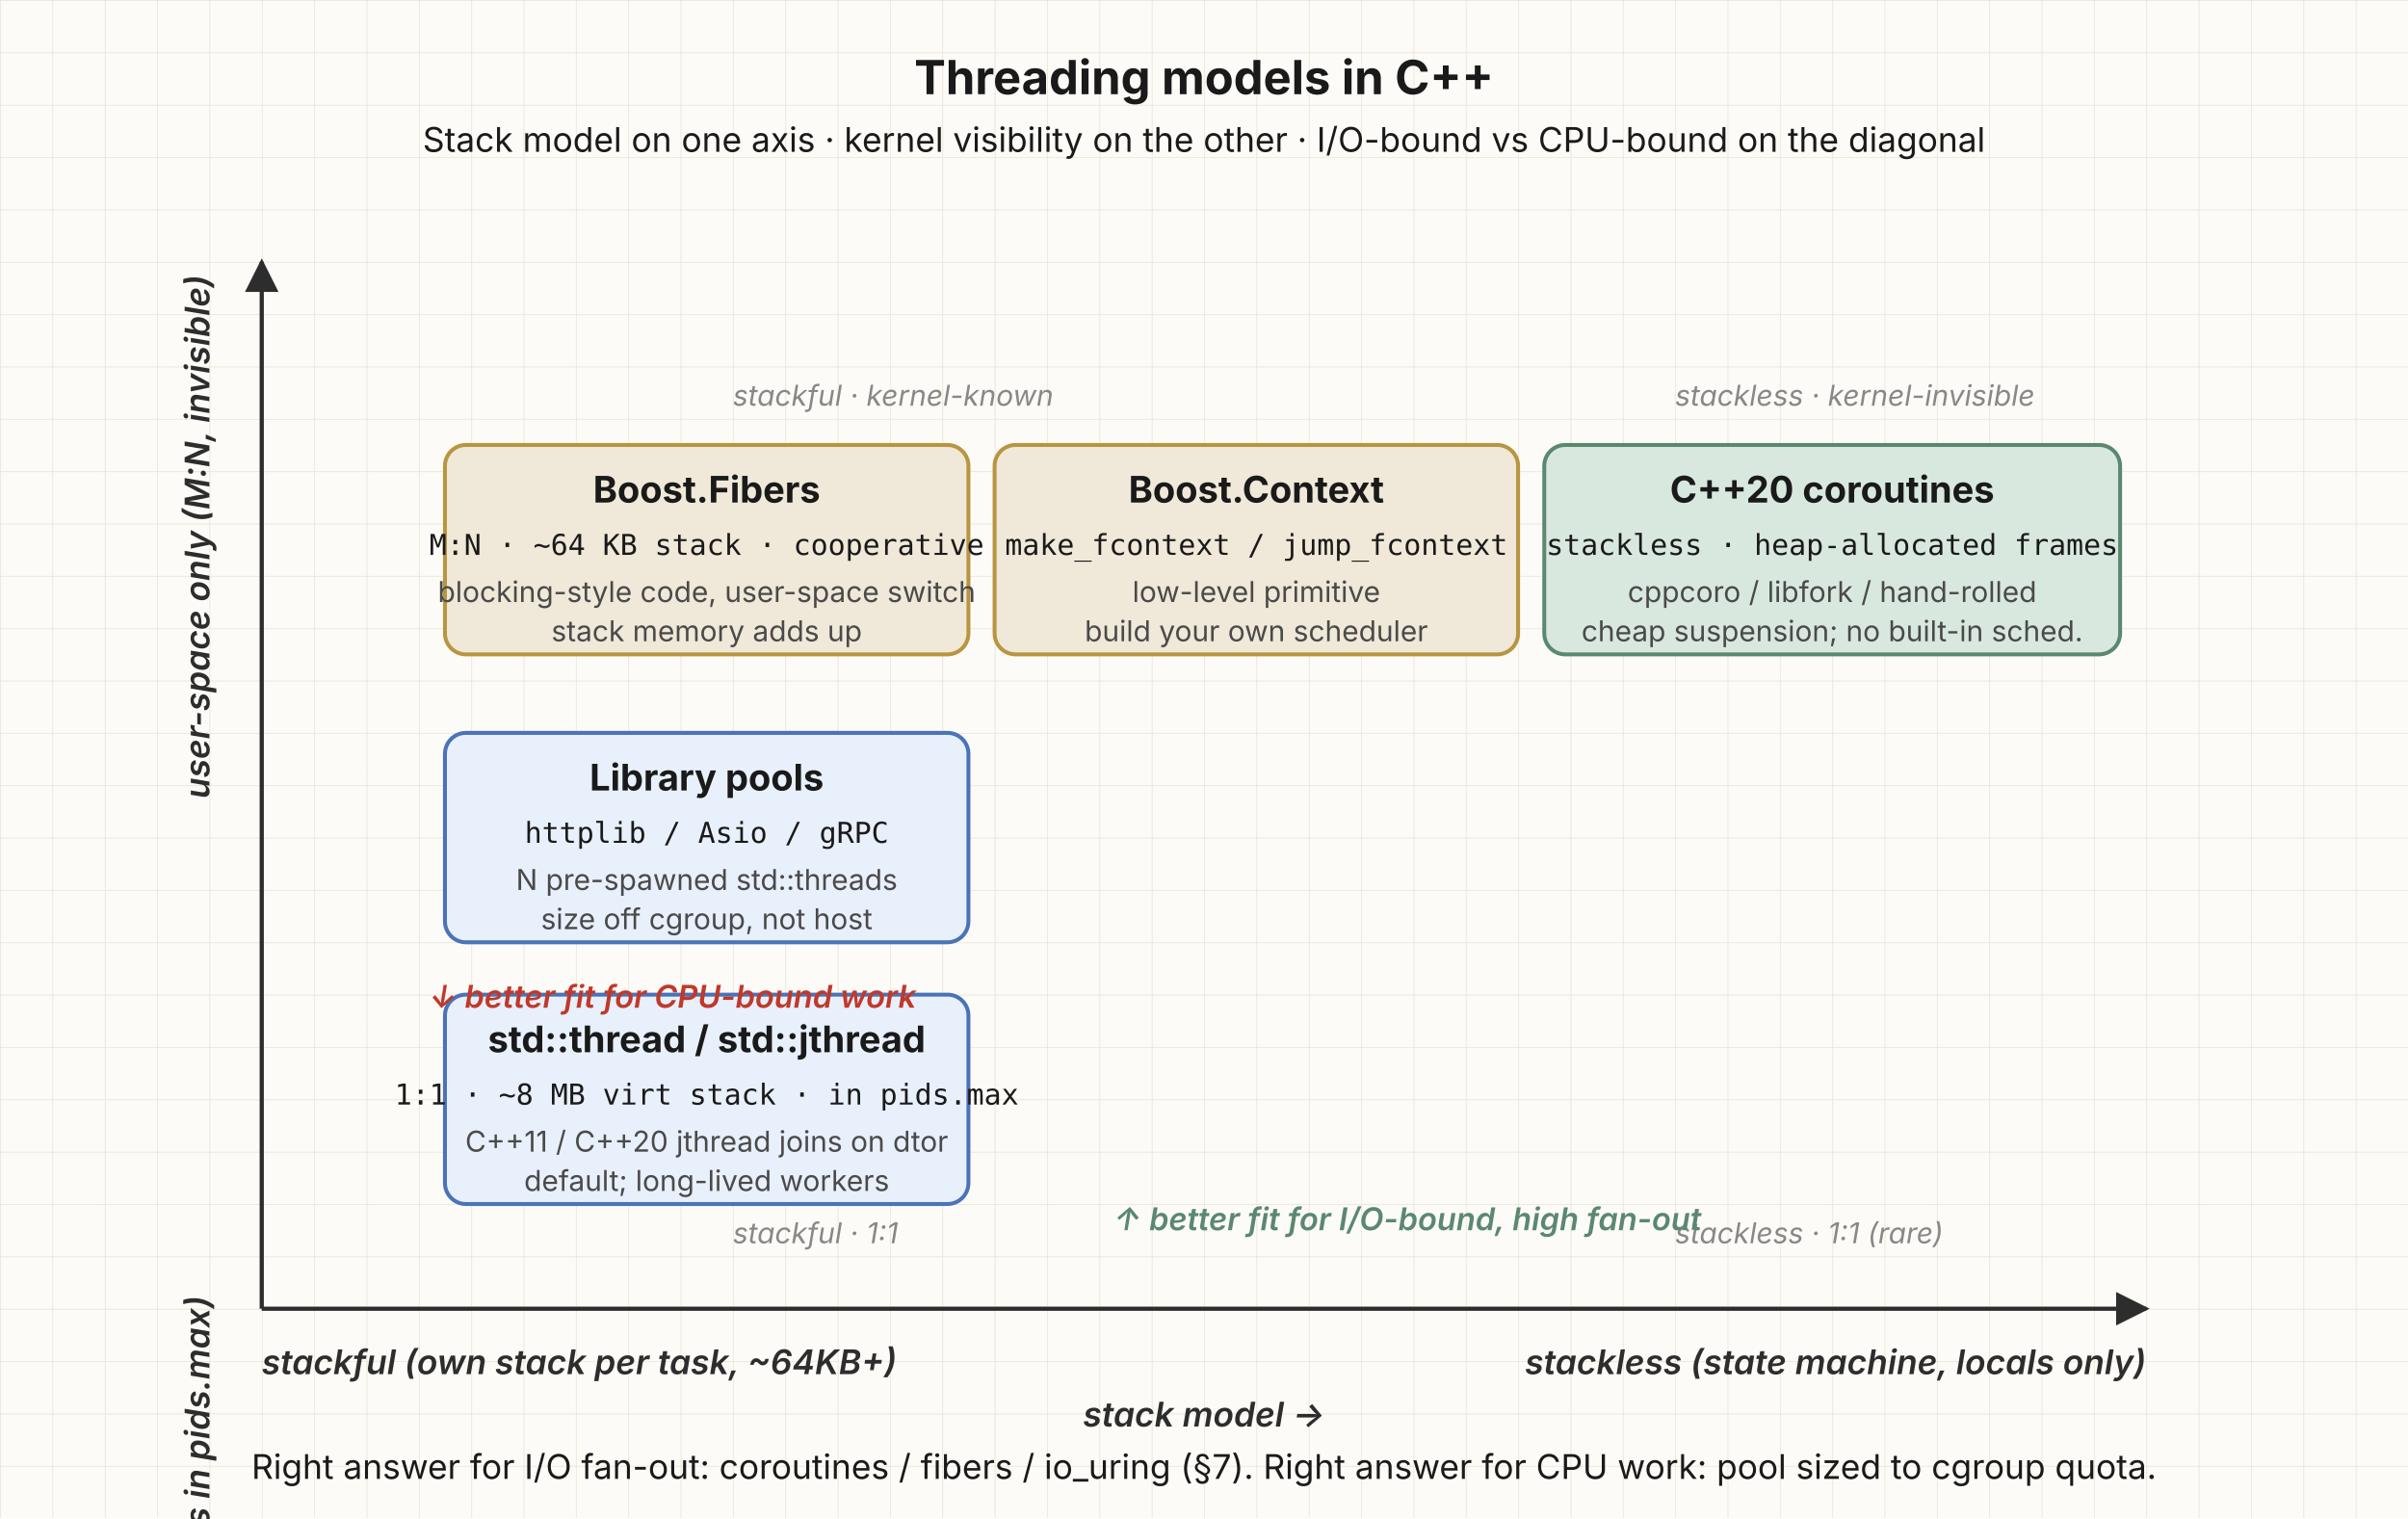
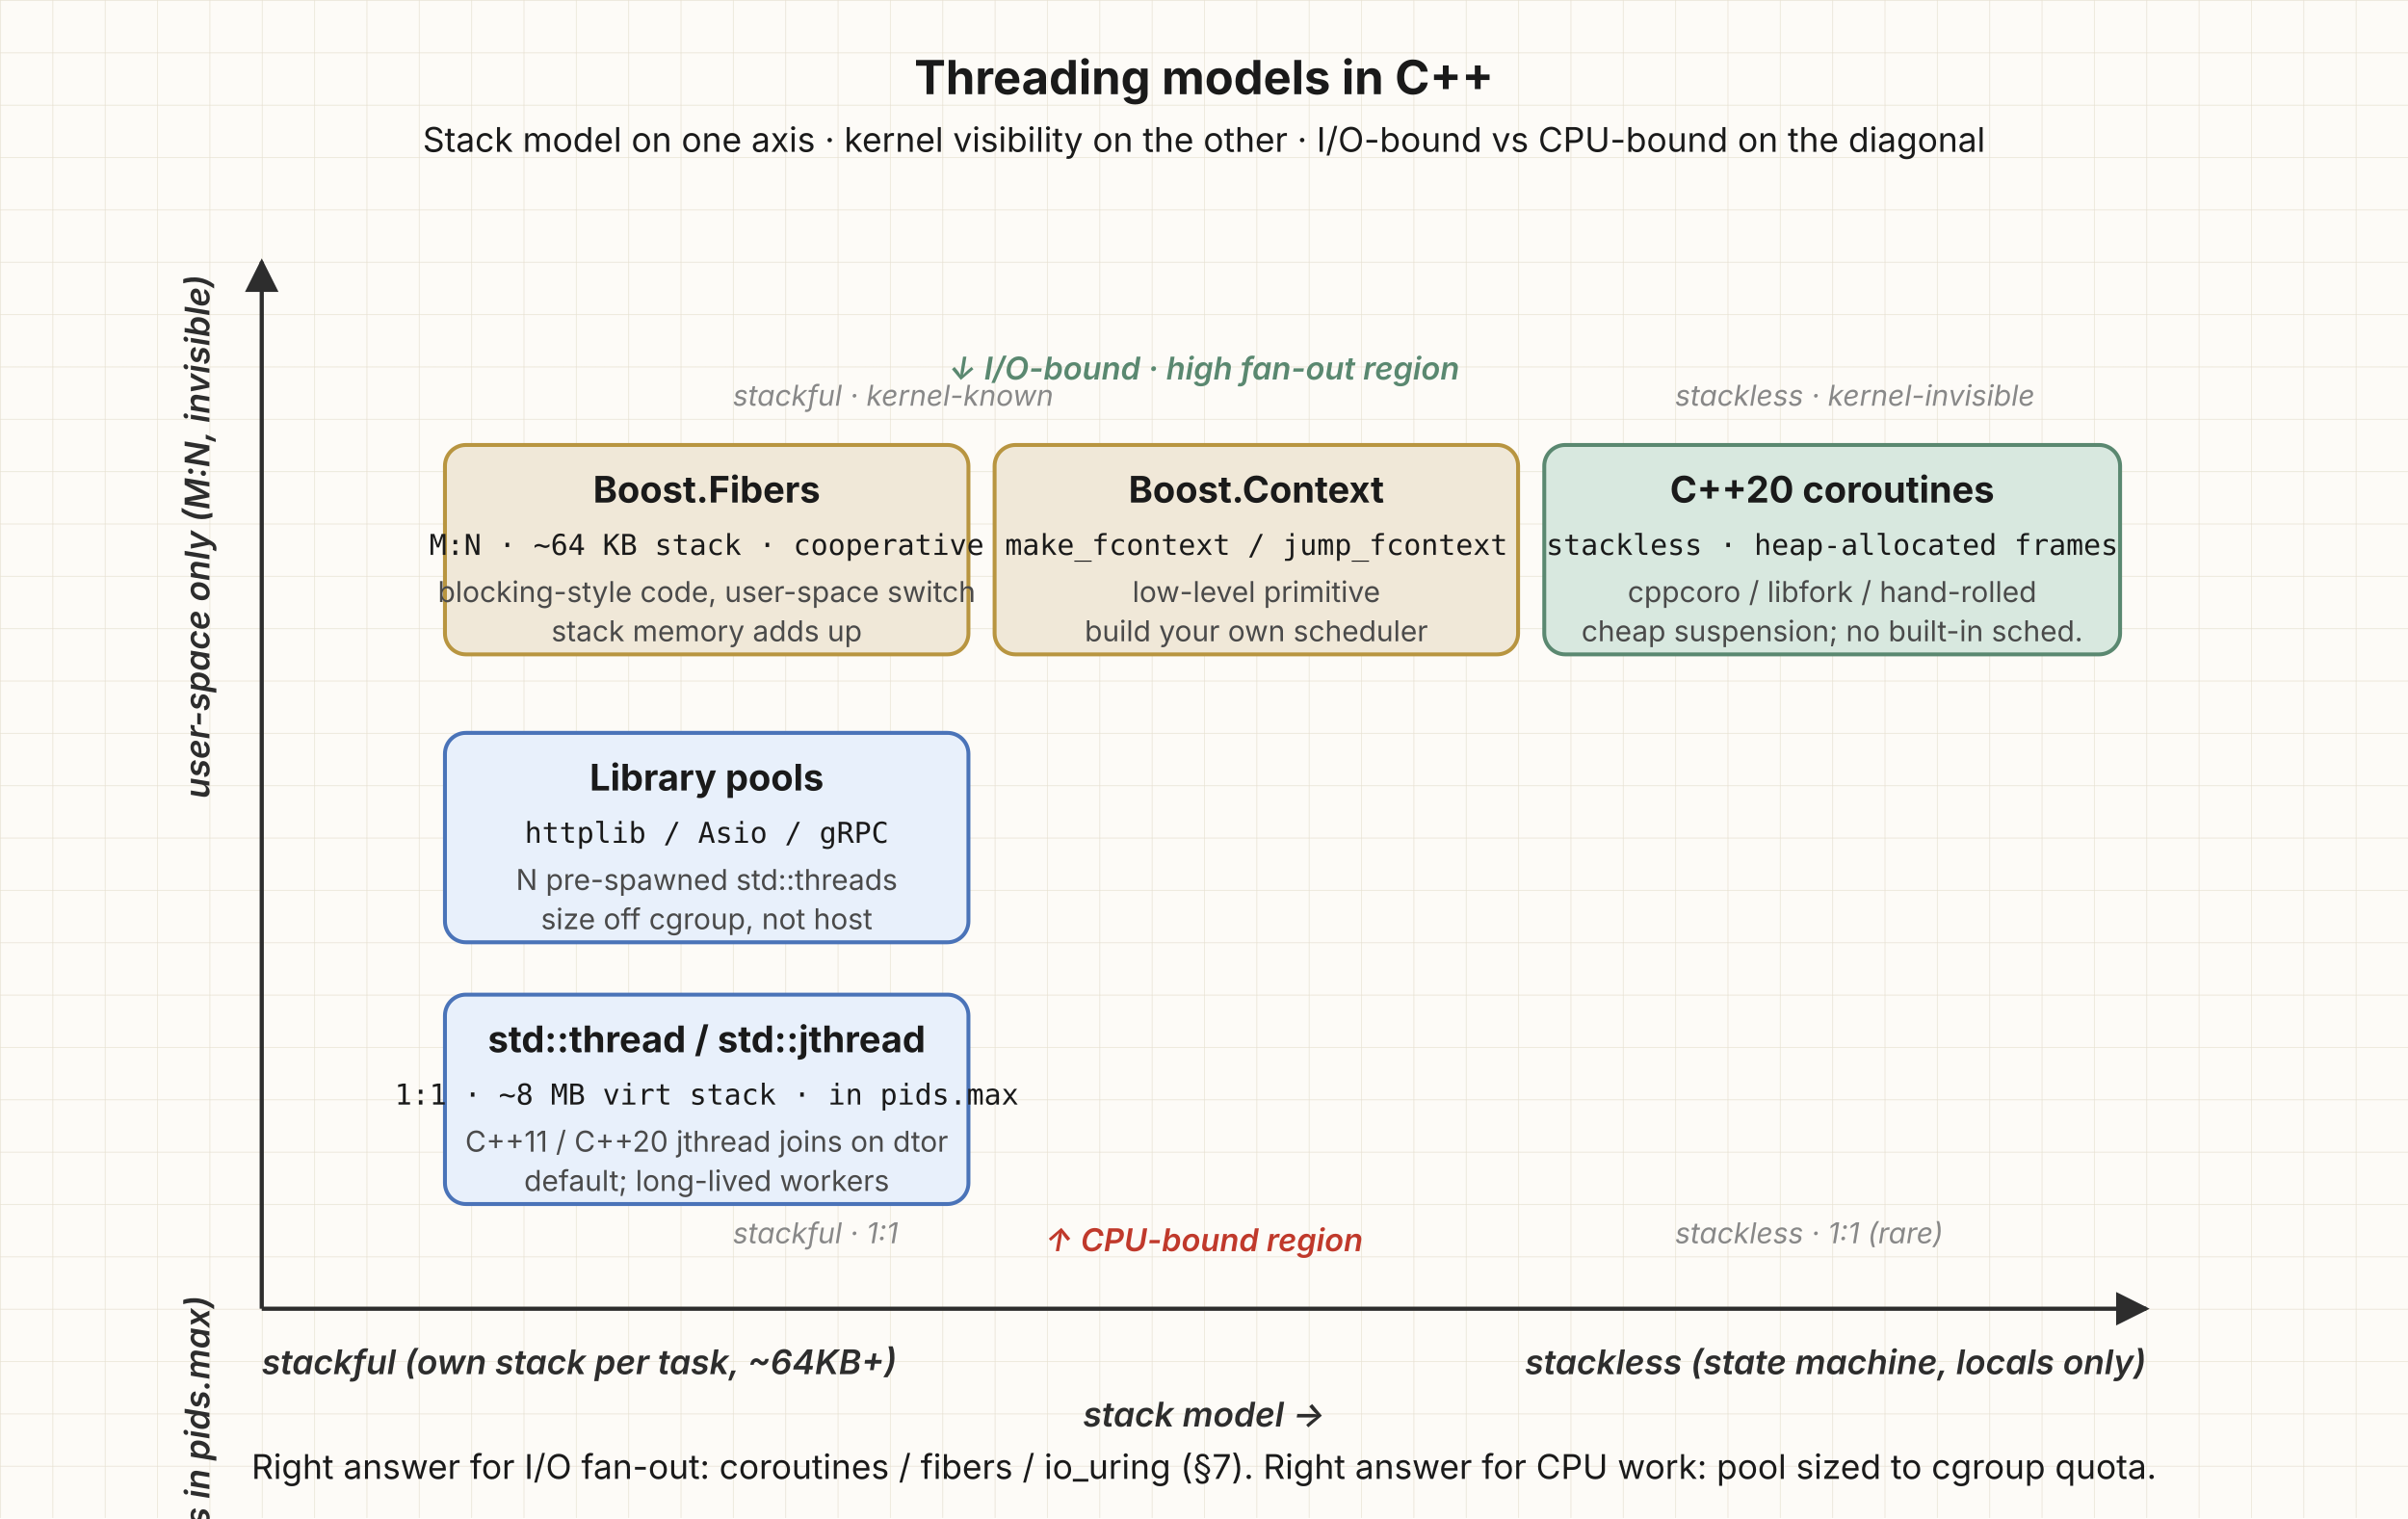
<svg xmlns="http://www.w3.org/2000/svg" viewBox="0 0 920 580" role="img" aria-label="Threading models laid out on two axes — stackful vs stackless and kernel-visible vs invisible — with notes on which fits I/O-bound versus CPU-bound workloads">
  <defs>
    <style>
      .bg       { fill: #fdfbf7; }
      .grid     { stroke: #e8e1d3; stroke-width: 0.5; fill: none; }
      .axis     { stroke: #2d2d2d; stroke-width: 1.6; fill: none; }
      .axis-l   { font: italic 600 13px -apple-system, system-ui, "Segoe UI", sans-serif; fill: #2d2d2d; }
      .quad-l   { font: italic 11px -apple-system, system-ui, "Segoe UI", sans-serif; fill: #888; }
      .ttl      { font: 700 18px -apple-system, system-ui, "Segoe UI", sans-serif; fill: #1a1a1a; }
      .cap      { font: 13px -apple-system, system-ui, "Segoe UI", sans-serif; fill: #1a1a1a; }
      .pill     { stroke-width: 1.5; rx: 8; ry: 8; }
      .p-stdthr { fill: #e8f0fb; stroke: #4a73b8; }
      .p-pool   { fill: #e8f0fb; stroke: #4a73b8; }
      .p-fiber  { fill: #f0e8d8; stroke: #b89540; }
      .p-ctx    { fill: #f0e8d8; stroke: #b89540; }
      .p-coro   { fill: #d8e8df; stroke: #5a8870; }
      .pill-h   { font: 700 14px -apple-system, system-ui, "Segoe UI", sans-serif; fill: #1a1a1a; }
      .pill-s   { font: 11px ui-monospace, "SF Mono", Menlo, Consolas, monospace; fill: #1a1a1a; }
      .pill-n   { font: 11px -apple-system, system-ui, "Segoe UI", sans-serif; fill: #4a4a4a; }
      .legend-l { font: 12px -apple-system, system-ui, "Segoe UI", sans-serif; fill: #1a1a1a; }
      .annot    { font: italic 600 12px -apple-system, system-ui, "Segoe UI", sans-serif; }
      .annot-io { fill: #5a8870; }
      .annot-cpu{ fill: #c0392b; }
    </style>
    <pattern id="grid2" width="20" height="20" patternUnits="userSpaceOnUse">
      <path d="M 20 0 L 0 0 0 20" class="grid" />
    </pattern>
    <marker id="ah" viewBox="0 0 10 10" refX="9" refY="5" markerUnits="strokeWidth" markerWidth="8" markerHeight="8" orient="auto">
      <path d="M 0 0 L 10 5 L 0 10 z" fill="#2d2d2d" />
    </marker>
  </defs>
  <rect class="bg" width="920" height="580" />
  <rect width="920" height="580" fill="url(#grid2)" />
  <text x="460" y="36" text-anchor="middle" class="ttl">Threading models in C++</text>
  <text x="460" y="58" text-anchor="middle" class="cap">
    Stack model on one axis · kernel visibility on the other · I/O-bound vs CPU-bound on the diagonal
  </text>
  <line x1="100" y1="500" x2="820" y2="500" class="axis" marker-end="url(#ah)" />
  <text x="100" y="525" class="axis-l" text-anchor="start">stackful (own stack per task, ~64KB+)</text>
  <text x="820" y="525" class="axis-l" text-anchor="end">stackless (state machine, locals only)</text>
  <text x="460" y="545" class="axis-l" text-anchor="middle">stack model →</text>
  <line x1="100" y1="500" x2="100" y2="100" class="axis" marker-end="url(#ah)" />
  <text x="80" y="495" class="axis-l" text-anchor="end" transform="rotate(-90 80 495)">
    kernel-visible (1:1, schedulable, counts in pids.max)
  </text>
  <text x="80" y="105" class="axis-l" text-anchor="end" transform="rotate(-90 80 105)">
    user-space only (M:N, invisible)
  </text>
  <text x="280" y="155" class="quad-l">stackful · kernel-known</text>
  <text x="640" y="155" class="quad-l">stackless · kernel-invisible</text>
  <text x="280" y="475" class="quad-l">stackful · 1:1</text>
  <text x="640" y="475" class="quad-l">stackless · 1:1 (rare)</text>
  <rect class="pill p-stdthr" x="170" y="380" width="200" height="80" />
  <text x="270" y="402" text-anchor="middle" class="pill-h">std::thread / std::jthread</text>
  <text x="270" y="422" text-anchor="middle" class="pill-s">1:1 · ~8 MB virt stack · in pids.max</text>
  <text x="270" y="440" text-anchor="middle" class="pill-n">C++11 / C++20 jthread joins on dtor</text>
  <text x="270" y="455" text-anchor="middle" class="pill-n">default; long-lived workers</text>
  <rect class="pill p-pool" x="170" y="280" width="200" height="80" />
  <text x="270" y="302" text-anchor="middle" class="pill-h">Library pools</text>
  <text x="270" y="322" text-anchor="middle" class="pill-s">httplib / Asio / gRPC</text>
  <text x="270" y="340" text-anchor="middle" class="pill-n">N pre-spawned std::threads</text>
  <text x="270" y="355" text-anchor="middle" class="pill-n">size off cgroup, not host</text>
  <rect class="pill p-fiber" x="170" y="170" width="200" height="80" />
  <text x="270" y="192" text-anchor="middle" class="pill-h">Boost.Fibers</text>
  <text x="270" y="212" text-anchor="middle" class="pill-s">M:N · ~64 KB stack · cooperative</text>
  <text x="270" y="230" text-anchor="middle" class="pill-n">blocking-style code, user-space switch</text>
  <text x="270" y="245" text-anchor="middle" class="pill-n">stack memory adds up</text>
  <rect class="pill p-ctx" x="380" y="170" width="200" height="80" />
  <text x="480" y="192" text-anchor="middle" class="pill-h">Boost.Context</text>
  <text x="480" y="212" text-anchor="middle" class="pill-s">make_fcontext / jump_fcontext</text>
  <text x="480" y="230" text-anchor="middle" class="pill-n">low-level primitive</text>
  <text x="480" y="245" text-anchor="middle" class="pill-n">build your own scheduler</text>
  <rect class="pill p-coro" x="590" y="170" width="220" height="80" />
  <text x="700" y="192" text-anchor="middle" class="pill-h">C++20 coroutines</text>
  <text x="700" y="212" text-anchor="middle" class="pill-s">stackless · heap-allocated frames</text>
  <text x="700" y="230" text-anchor="middle" class="pill-n">cppcoro / libfork / hand-rolled</text>
  <text x="700" y="245" text-anchor="middle" class="pill-n">cheap suspension; no built-in sched.</text>
-   <text x="650" y="470" class="annot annot-io" text-anchor="end">
-     ↑ better fit for I/O-bound, high fan-out
+   <text x="460" y="145" class="annot annot-io" text-anchor="middle">
+     ↓ I/O-bound · high fan-out region
  </text>
-   <text x="350" y="385" class="annot annot-cpu" text-anchor="end">
-     ↓ better fit for CPU-bound work
+   <text x="460" y="478" class="annot annot-cpu" text-anchor="middle">
+     ↑ CPU-bound region
  </text>
  <text x="460" y="565" text-anchor="middle" class="cap">
    Right answer for I/O fan-out: coroutines / fibers / io_uring (§7).  Right answer for CPU work: pool sized to cgroup quota.
  </text>
</svg>
